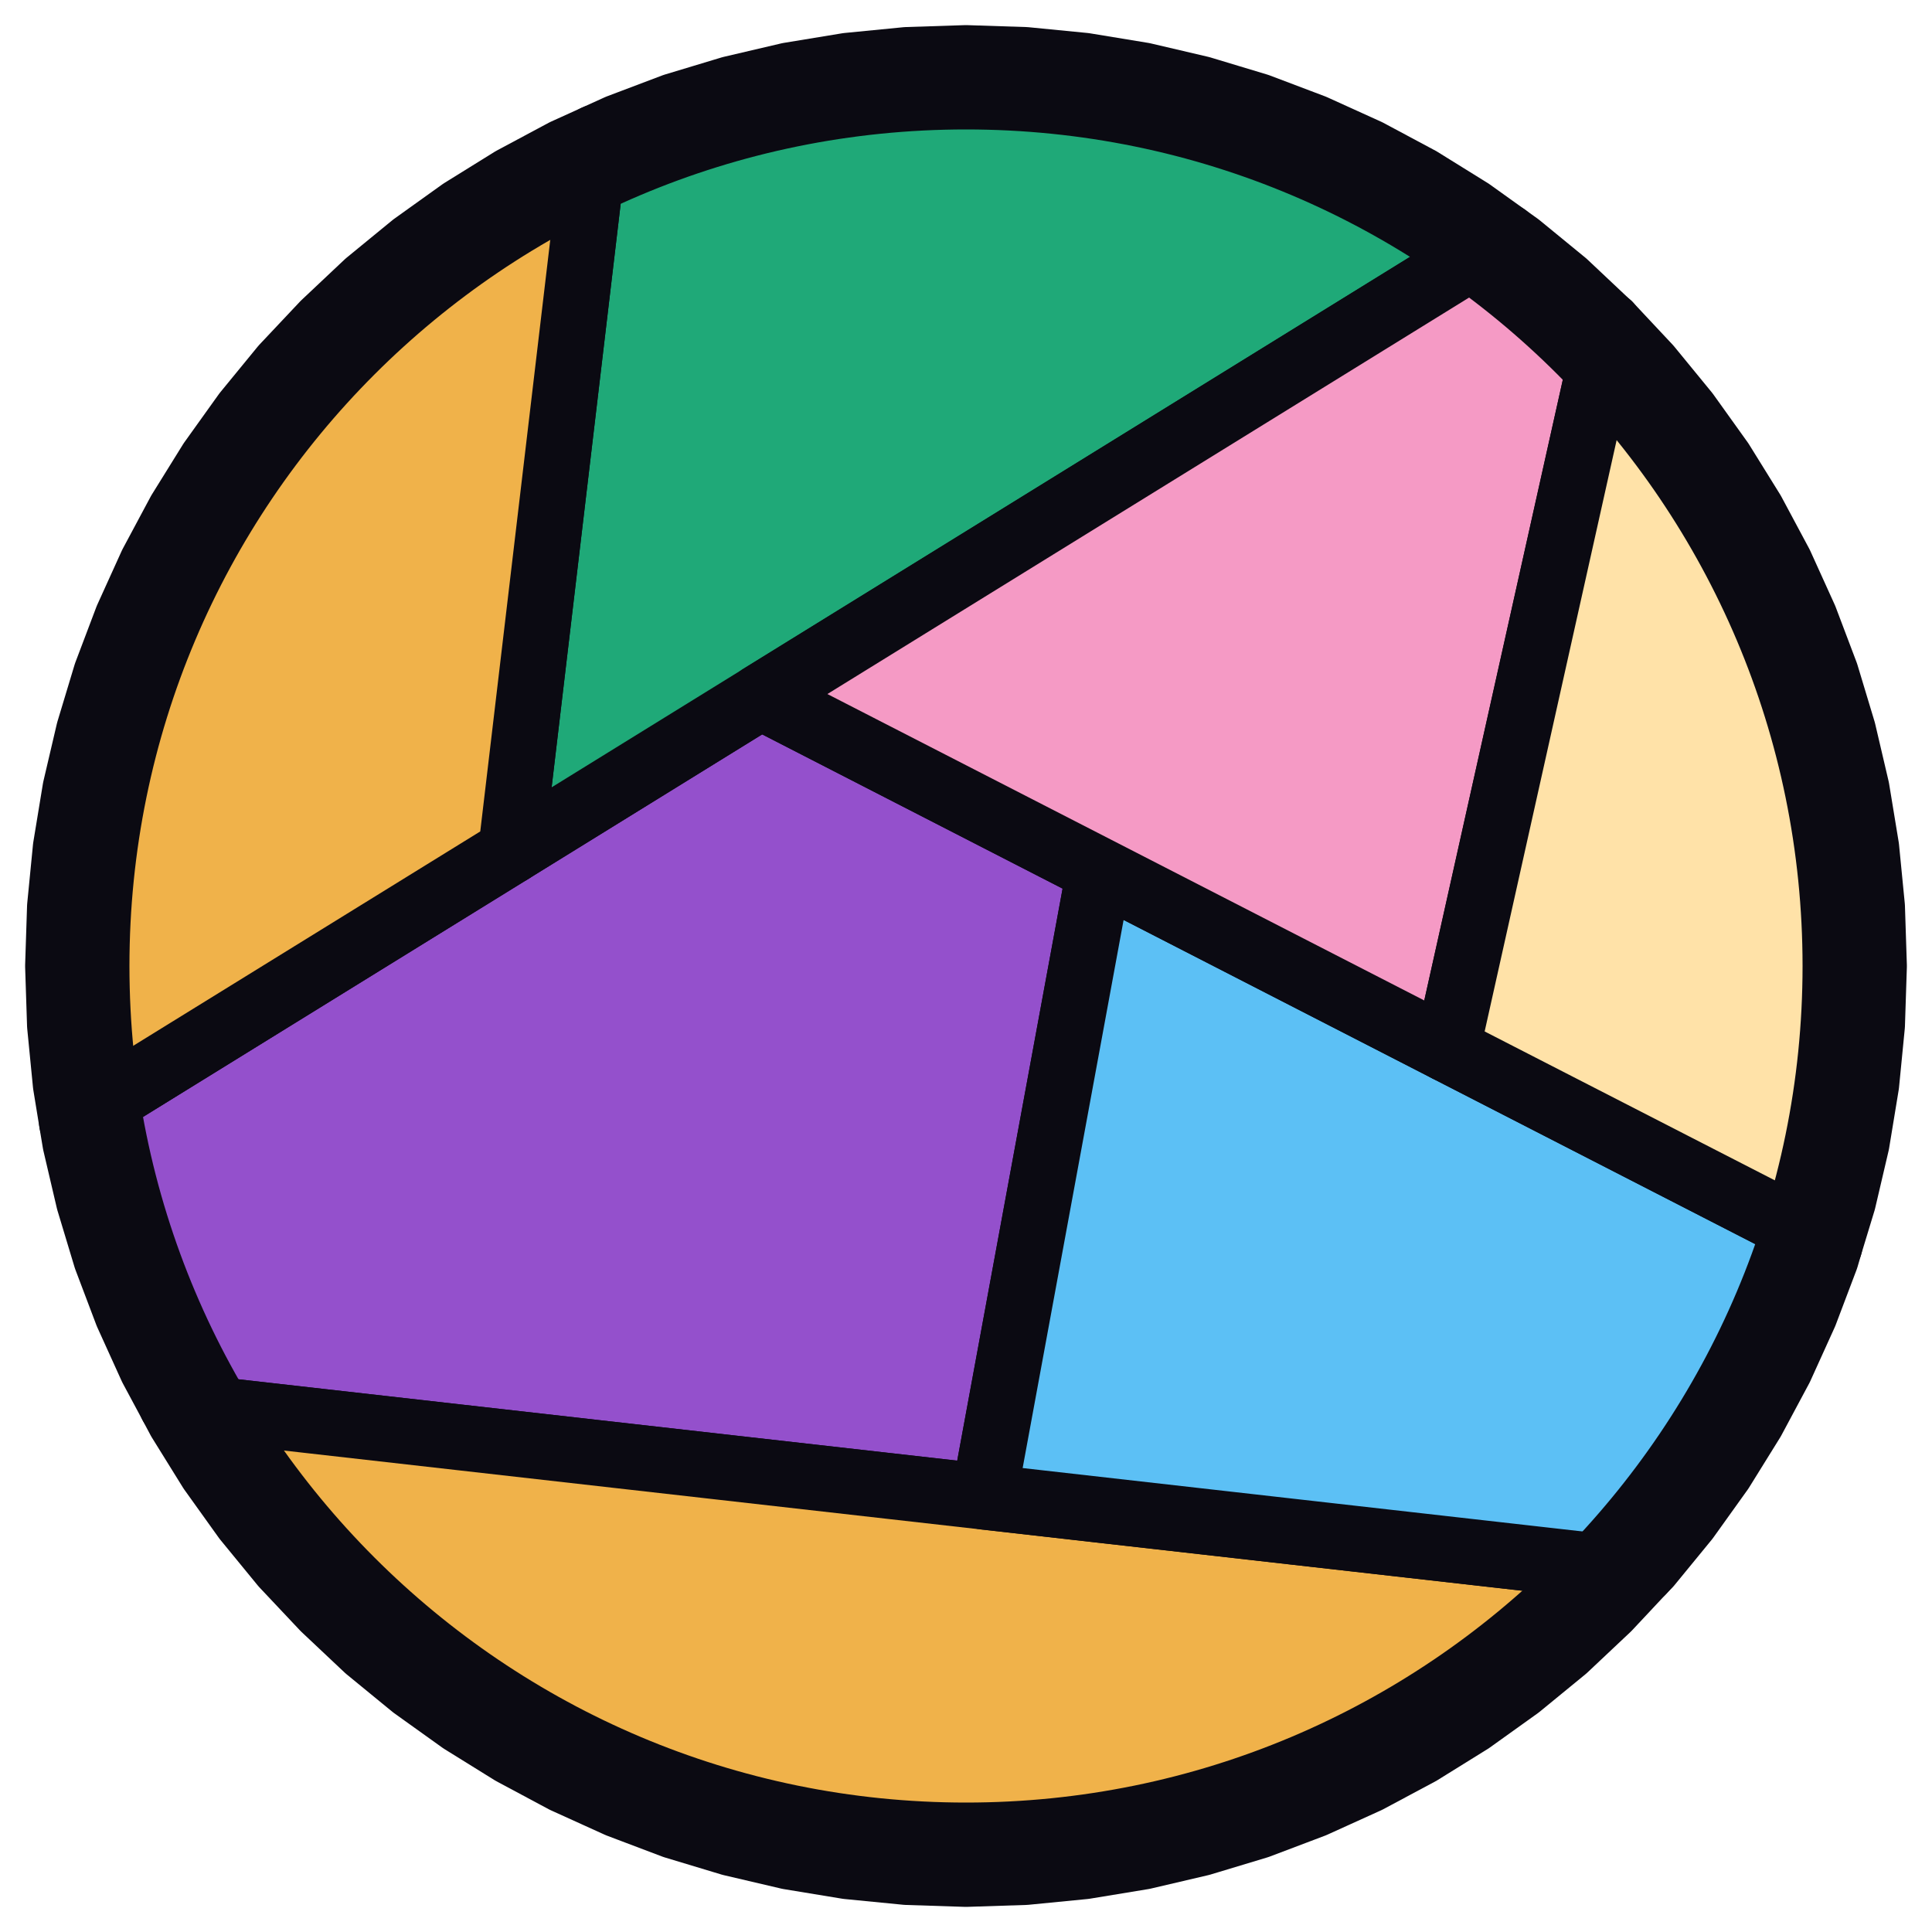
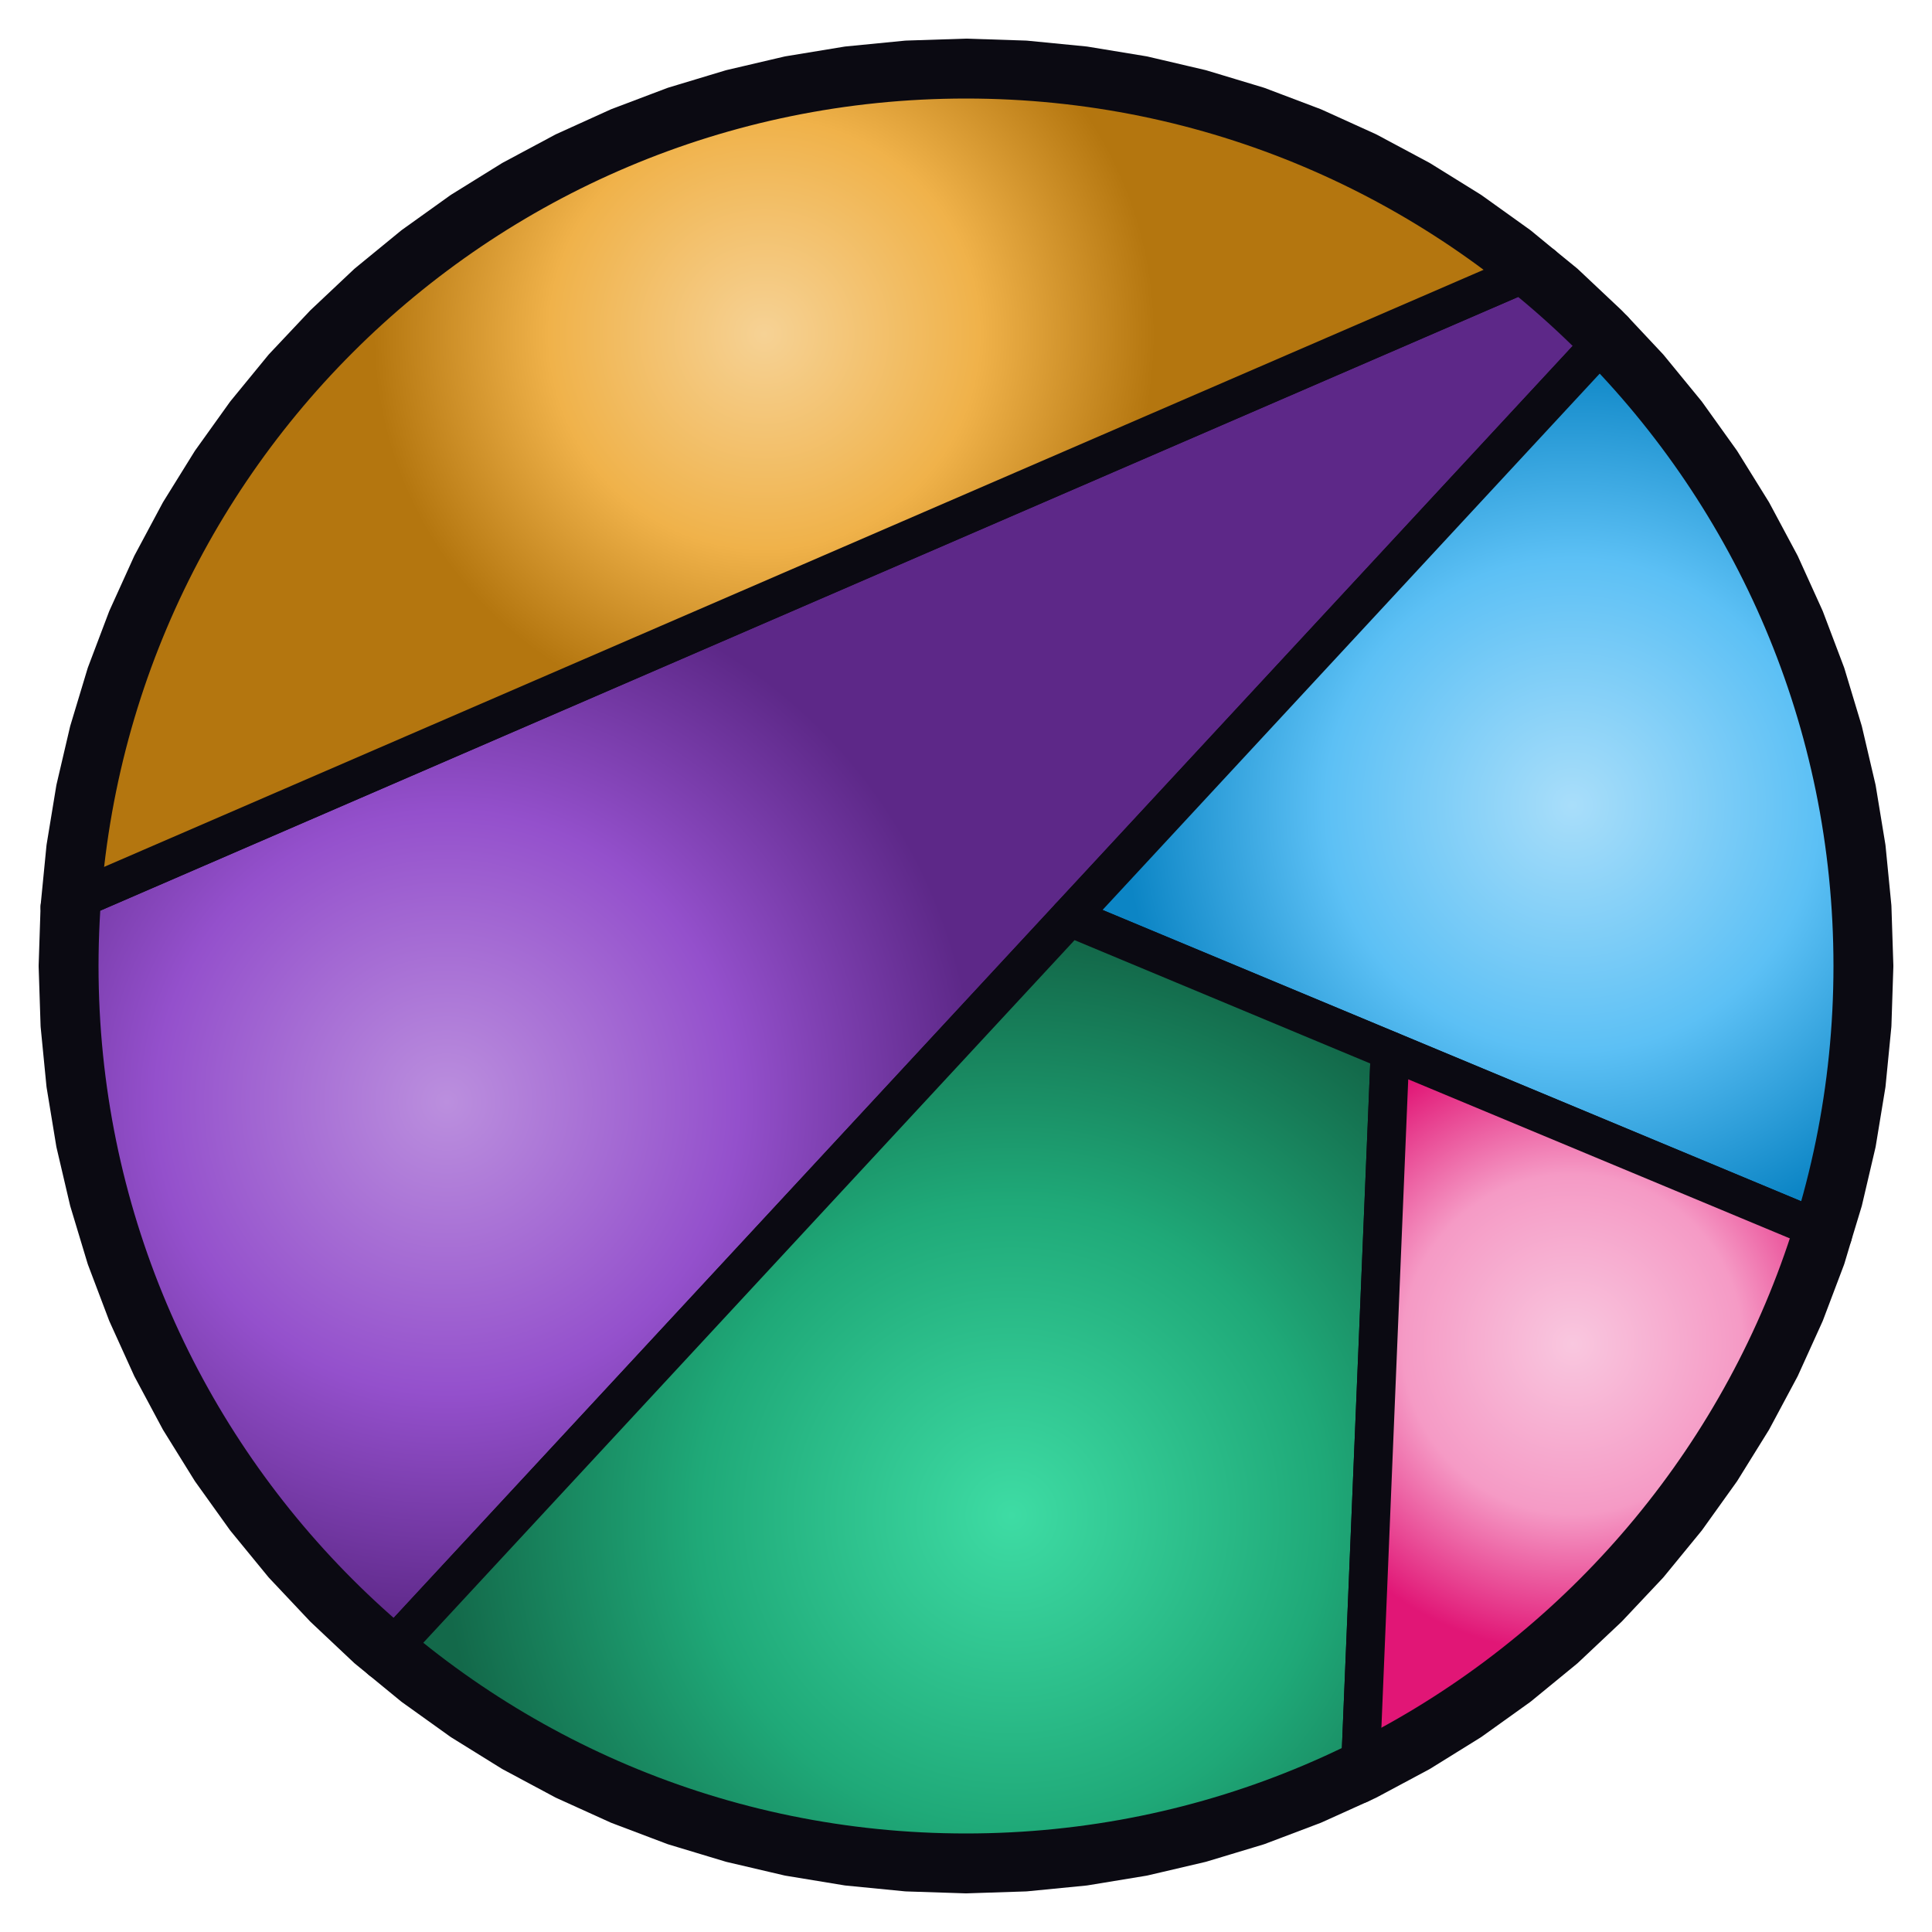
<svg xmlns="http://www.w3.org/2000/svg" width="100" height="100" viewBox="0 0 100 100">
-   <polygon points="50.93,77.47 8.88,72.71 7.85,70.79 6.58,67.99 5.49,65.11 4.60,62.16 3.90,59.17 3.72,58.09 39.37,36.06 56.90,45.06" fill="#9450CC" stroke="#0B0A12" stroke-width="3.4" stroke-linejoin="round" />
-   <polygon points="30.82,7.12 32.01,6.58 34.89,5.49 37.84,4.60 40.83,3.90 43.87,3.40 46.93,3.10 50.00,3.00 53.07,3.10 56.13,3.40 59.17,3.90 62.16,4.60 65.11,5.49 67.99,6.58 70.79,7.85 73.50,9.30 76.11,10.92 77.94,12.23 26.45,44.05" fill="#1FA978" stroke="#0B0A12" stroke-width="3.4" stroke-linejoin="round" />
-   <polygon points="85.01,81.33 83.23,83.23 80.99,85.34 78.61,87.29 76.11,89.08 73.50,90.70 70.79,92.15 67.99,93.42 65.11,94.51 62.16,95.40 59.17,96.10 56.13,96.60 53.07,96.90 50.00,97.00 46.93,96.90 43.87,96.60 40.83,96.10 37.84,95.40 34.89,94.51 32.01,93.42 29.21,92.15 26.50,90.70 23.89,89.08 21.39,87.29 19.01,85.34 16.77,83.23 14.66,80.99 12.71,78.61 10.92,76.11 9.30,73.50 8.88,72.71" fill="#F0B24A" stroke="#0B0A12" stroke-width="3.4" stroke-linejoin="round" />
-   <polygon points="94.70,64.46 94.51,65.11 93.42,67.99 92.15,70.79 90.70,73.50 89.08,76.11 87.29,78.61 85.34,80.99 85.01,81.33 50.93,77.47 56.90,45.06" fill="#5CC0F5" stroke="#0B0A12" stroke-width="3.4" stroke-linejoin="round" />
-   <polygon points="3.72,58.09 3.40,56.13 3.10,53.07 3.00,50.00 3.10,46.93 3.40,43.87 3.90,40.83 4.60,37.84 5.49,34.89 6.58,32.01 7.85,29.21 9.30,26.50 10.92,23.89 12.71,21.39 14.66,19.01 16.77,16.77 19.01,14.66 21.39,12.71 23.89,10.92 26.50,9.30 29.21,7.85 30.82,7.12 26.45,44.05" fill="#F0B24A" stroke="#0B0A12" stroke-width="3.4" stroke-linejoin="round" />
-   <polygon points="74.90,54.30 39.37,36.06 77.94,12.23 78.61,12.71 80.99,14.66 83.23,16.77 83.27,16.80" fill="#F59AC5" stroke="#0B0A12" stroke-width="3.4" stroke-linejoin="round" />
-   <polygon points="97.00,50.00 96.90,53.07 96.60,56.13 96.10,59.17 95.40,62.16 94.70,64.46 74.90,54.30 83.27,16.80 85.34,19.01 87.29,21.39 89.08,23.89 90.70,26.50 92.15,29.21 93.42,32.01 94.51,34.89 95.40,37.84 96.10,40.83 96.60,43.87 96.90,46.93" fill="#FFE2A8" stroke="#0B0A12" stroke-width="3.4" stroke-linejoin="round" />
-   <circle cx="50" cy="50" r="45.40" fill="none" stroke="#0B0A12" stroke-width="4.2" />
+   <defs>
+     <radialGradient id="s0" gradientUnits="userSpaceOnUse" cx="23.13" cy="57.04" r="27.40">
+       <stop offset="0" stop-color="#bb8fde" />
+       <stop offset="0.55" stop-color="#9450cc" />
+       <stop offset="1" stop-color="#5d2888" />
+     </radialGradient>
+     <radialGradient id="s1" gradientUnits="userSpaceOnUse" cx="39.56" cy="17.29" r="20.22">
+       <stop offset="0" stop-color="#f6d295" />
+       <stop offset="0.55" stop-color="#f0b24a" />
+       <stop offset="1" stop-color="#b4760f" />
+     </radialGradient>
+     <radialGradient id="s2" gradientUnits="userSpaceOnUse" cx="81.38" cy="41.68" r="23.23">
+       <stop offset="0" stop-color="#a9defa" />
+       <stop offset="0.55" stop-color="#5cc0f5" />
+       <stop offset="1" stop-color="#0c85c5" />
+     </radialGradient>
+     <radialGradient id="s3" gradientUnits="userSpaceOnUse" cx="52.36" cy="78.43" r="29.53">
+       <stop offset="0" stop-color="#3edca4" />
+       <stop offset="0.55" stop-color="#1fa978" />
+       <stop offset="1" stop-color="#13694a" />
+     </radialGradient>
+     <radialGradient id="s4" gradientUnits="userSpaceOnUse" cx="81.40" cy="69.57" r="15.97">
+       <stop offset="0" stop-color="#f9c7df" />
+       <stop offset="0.55" stop-color="#f59ac5" />
+       <stop offset="1" stop-color="#e11676" />
+     </radialGradient>
+   </defs>
+   <polygon points="19.72,85.92 19.01,85.34 16.77,83.23 14.66,80.99 12.71,78.61 10.92,76.11 9.30,73.50 7.85,70.79 6.58,67.99 5.49,65.11 4.60,62.16 3.90,59.17 3.40,56.13 3.10,53.07 3.00,50.00 3.10,46.95 79.85,13.73 80.99,14.66 83.23,16.77 83.53,17.08" fill="url(#s0)" />
+   <polygon points="19.72,85.92 19.01,85.34 16.77,83.23 14.66,80.99 12.71,78.61 10.92,76.11 9.30,73.50 7.85,70.79 6.58,67.99 5.49,65.11 4.60,62.16 3.90,59.17 3.40,56.13 3.10,53.07 3.00,50.00 3.10,46.95 79.85,13.73 80.99,14.66 83.23,16.77 83.53,17.08" fill="none" stroke="#0B0A12" stroke-width="2" stroke-linejoin="round" />
+   <polygon points="3.10,46.95 3.10,46.93 3.40,43.87 3.90,40.83 4.60,37.84 5.49,34.89 6.58,32.01 7.85,29.21 9.30,26.50 10.92,23.89 12.71,21.39 14.66,19.01 16.77,16.77 19.01,14.66 21.39,12.71 23.89,10.92 26.50,9.30 29.21,7.85 32.01,6.58 34.89,5.49 37.84,4.60 40.83,3.90 43.87,3.40 46.93,3.10 50.00,3.00 53.07,3.10 56.13,3.40 59.17,3.90 62.16,4.60 65.11,5.49 67.99,6.58 70.79,7.85 73.50,9.30 76.11,10.92 78.61,12.71 79.85,13.73" fill="url(#s1)" />
+   <polygon points="3.10,46.95 3.10,46.93 3.40,43.87 3.90,40.83 4.60,37.84 5.49,34.89 6.58,32.01 7.85,29.21 9.30,26.50 10.92,23.89 12.71,21.39 14.66,19.01 16.77,16.77 19.01,14.66 21.39,12.71 23.89,10.92 26.50,9.30 29.21,7.85 32.01,6.58 34.89,5.49 37.84,4.60 40.83,3.90 43.87,3.40 46.93,3.10 50.00,3.00 53.07,3.10 56.13,3.40 59.17,3.90 62.16,4.60 65.11,5.49 67.99,6.58 70.79,7.85 73.50,9.30 76.11,10.92 78.61,12.71 79.85,13.73" fill="none" stroke="#0B0A12" stroke-width="2" stroke-linejoin="round" />
+   <polygon points="97.00,50.00 96.90,53.07 96.60,56.13 96.10,59.17 95.40,62.16 94.86,63.94 55.36,47.47 83.53,17.08 85.34,19.01 87.29,21.39 89.08,23.89 90.70,26.50 92.15,29.21 93.42,32.01 94.51,34.89 95.40,37.84 96.10,40.83 96.60,43.87 96.90,46.93" fill="url(#s2)" />
+   <polygon points="97.00,50.00 96.90,53.07 96.60,56.13 96.10,59.17 95.40,62.16 94.86,63.94 55.36,47.47 83.53,17.08 85.34,19.01 87.29,21.39 89.08,23.89 90.70,26.50 92.15,29.21 93.42,32.01 94.51,34.89 95.40,37.84 96.10,40.83 96.60,43.87 96.90,46.93" fill="none" stroke="#0B0A12" stroke-width="2" stroke-linejoin="round" />
+   <polygon points="70.38,92.34 67.99,93.42 65.11,94.51 62.16,95.40 59.17,96.10 56.13,96.60 53.07,96.90 50.00,97.00 46.93,96.90 43.87,96.60 40.83,96.10 37.84,95.40 34.89,94.51 32.01,93.42 29.21,92.15 26.50,90.70 23.89,89.08 21.39,87.29 19.72,85.92 55.36,47.47 71.95,54.39" fill="url(#s3)" />
+   <polygon points="70.38,92.34 67.99,93.42 65.11,94.51 62.16,95.40 59.17,96.10 56.13,96.60 53.07,96.90 50.00,97.00 46.93,96.90 43.87,96.60 40.83,96.10 37.84,95.40 34.89,94.51 32.01,93.42 29.21,92.15 26.50,90.70 23.89,89.08 21.39,87.29 19.72,85.92 55.36,47.47 71.95,54.39" fill="none" stroke="#0B0A12" stroke-width="2" stroke-linejoin="round" />
+   <polygon points="94.86,63.94 94.51,65.11 93.42,67.99 92.15,70.79 90.70,73.50 89.08,76.11 87.29,78.61 85.34,80.99 83.23,83.23 80.99,85.34 78.61,87.29 76.11,89.08 73.50,90.70 70.79,92.15 70.38,92.34 71.95,54.39" fill="url(#s4)" />
+   <polygon points="94.86,63.94 94.51,65.11 93.42,67.99 92.15,70.79 90.70,73.50 89.08,76.11 87.29,78.61 85.34,80.99 83.23,83.23 80.99,85.34 78.61,87.29 76.11,89.08 73.50,90.70 70.79,92.15 70.38,92.34 71.95,54.39" fill="none" stroke="#0B0A12" stroke-width="2" stroke-linejoin="round" />
+   <circle cx="50" cy="50" r="46.20" fill="none" stroke="#0B0A12" stroke-width="2.6" />
</svg>
